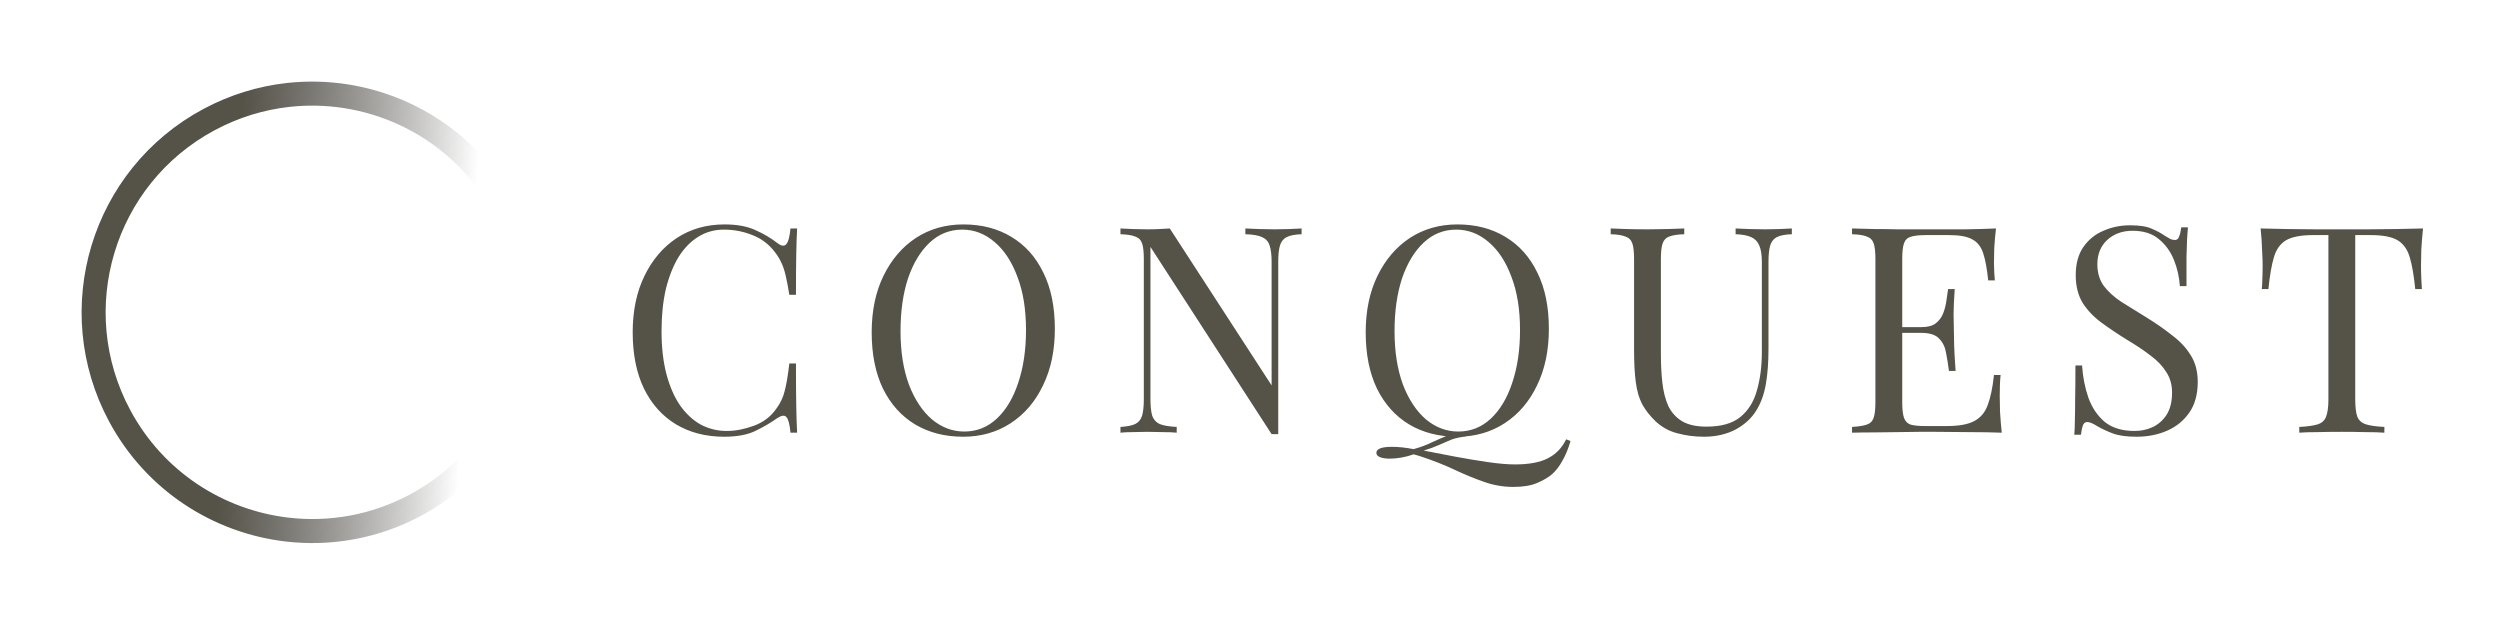
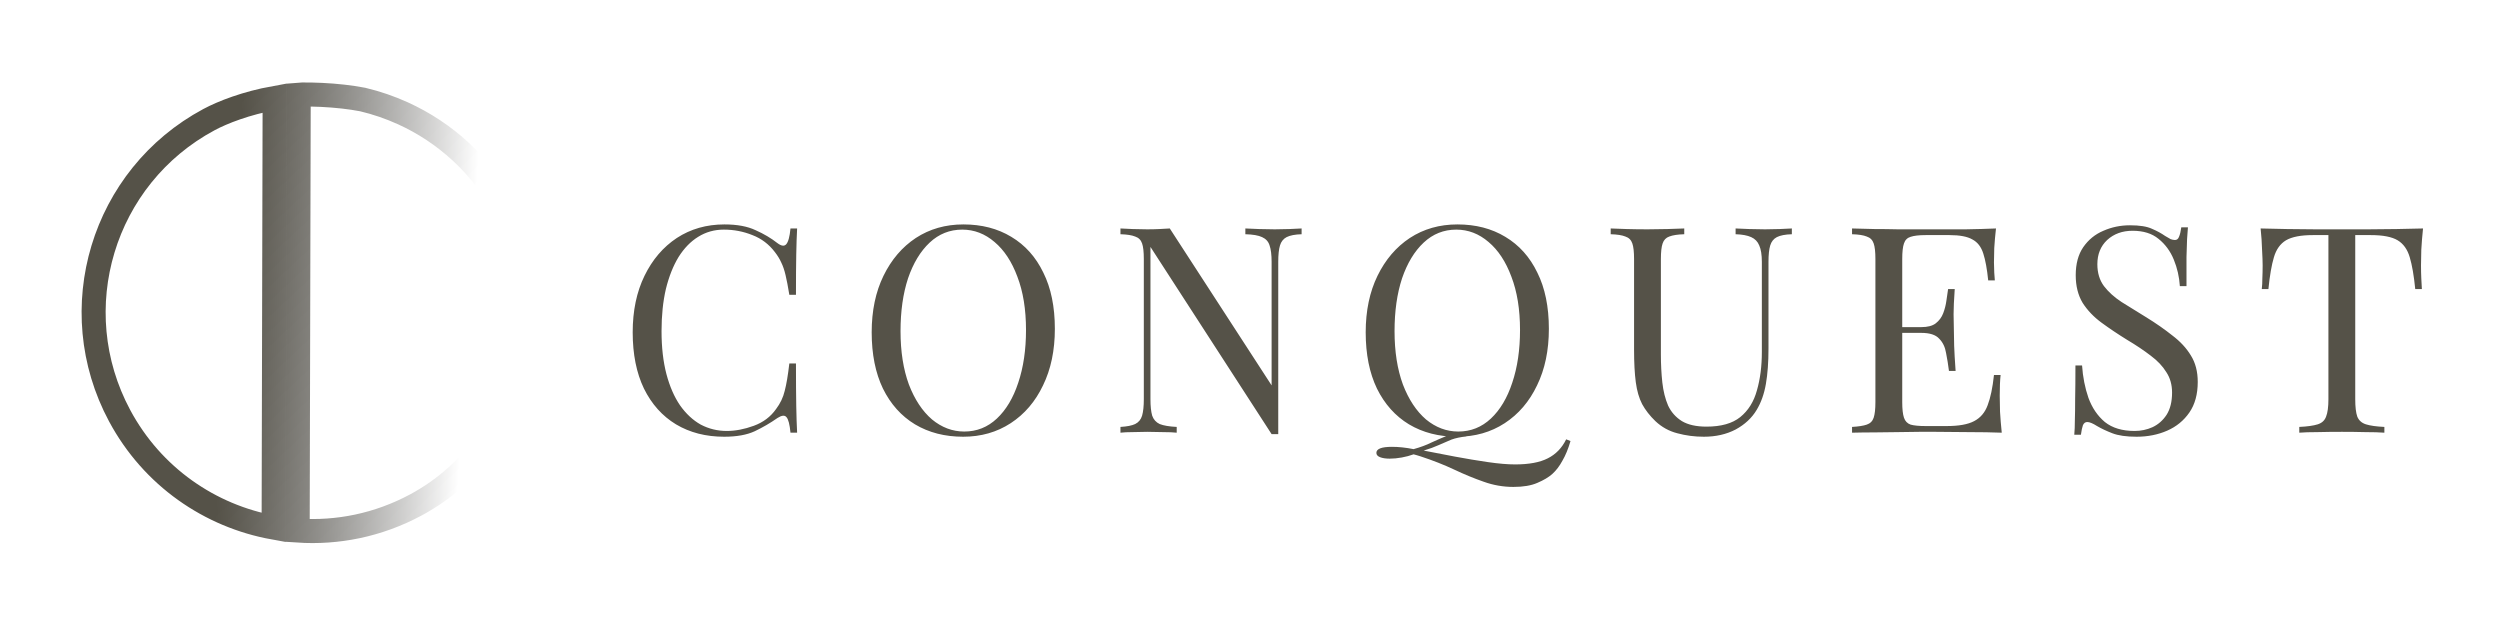
<svg xmlns="http://www.w3.org/2000/svg" width="104" height="26" viewBox="0 0 104 26" fill="none">
  <path d="M30.136 9.336C30.664 9.336 31.096 9.416 31.432 9.576C31.776 9.728 32.08 9.908 32.344 10.116C32.504 10.236 32.624 10.252 32.704 10.164C32.792 10.068 32.852 9.848 32.884 9.504H33.16C33.144 9.8 33.132 10.16 33.124 10.584C33.116 11.008 33.112 11.568 33.112 12.264H32.836C32.78 11.92 32.728 11.648 32.68 11.448C32.632 11.24 32.572 11.064 32.5 10.92C32.436 10.776 32.348 10.632 32.236 10.488C31.988 10.16 31.676 9.924 31.3 9.78C30.924 9.628 30.528 9.552 30.112 9.552C29.72 9.552 29.364 9.652 29.044 9.852C28.732 10.044 28.46 10.324 28.228 10.692C28.004 11.06 27.828 11.504 27.7 12.024C27.58 12.544 27.52 13.128 27.52 13.776C27.52 14.448 27.588 15.044 27.724 15.564C27.86 16.076 28.048 16.508 28.288 16.86C28.536 17.212 28.824 17.48 29.152 17.664C29.488 17.84 29.848 17.928 30.232 17.928C30.592 17.928 30.968 17.856 31.36 17.712C31.752 17.568 32.06 17.336 32.284 17.016C32.46 16.784 32.58 16.532 32.644 16.26C32.716 15.988 32.78 15.608 32.836 15.12H33.112C33.112 15.848 33.116 16.436 33.124 16.884C33.132 17.324 33.144 17.696 33.16 18H32.884C32.852 17.656 32.796 17.44 32.716 17.352C32.644 17.264 32.52 17.276 32.344 17.388C32.048 17.596 31.732 17.78 31.396 17.94C31.068 18.092 30.644 18.168 30.124 18.168C29.364 18.168 28.696 17.996 28.12 17.652C27.552 17.308 27.108 16.812 26.788 16.164C26.476 15.516 26.32 14.736 26.32 13.824C26.32 12.928 26.484 12.144 26.812 11.472C27.14 10.8 27.588 10.276 28.156 9.9C28.732 9.524 29.392 9.336 30.136 9.336ZM40.078 9.336C40.838 9.336 41.502 9.508 42.07 9.852C42.646 10.196 43.09 10.692 43.402 11.34C43.722 11.98 43.882 12.76 43.882 13.68C43.882 14.576 43.718 15.36 43.39 16.032C43.07 16.704 42.622 17.228 42.046 17.604C41.47 17.98 40.81 18.168 40.066 18.168C39.306 18.168 38.638 17.996 38.062 17.652C37.494 17.308 37.05 16.812 36.73 16.164C36.418 15.516 36.262 14.736 36.262 13.824C36.262 12.928 36.426 12.144 36.754 11.472C37.082 10.8 37.53 10.276 38.098 9.9C38.674 9.524 39.334 9.336 40.078 9.336ZM40.03 9.552C39.51 9.552 39.058 9.732 38.674 10.092C38.29 10.452 37.99 10.948 37.774 11.58C37.566 12.212 37.462 12.944 37.462 13.776C37.462 14.624 37.578 15.364 37.81 15.996C38.05 16.62 38.37 17.104 38.77 17.448C39.178 17.784 39.626 17.952 40.114 17.952C40.634 17.952 41.086 17.772 41.47 17.412C41.854 17.052 42.15 16.556 42.358 15.924C42.574 15.284 42.682 14.552 42.682 13.728C42.682 12.872 42.562 12.132 42.322 11.508C42.09 10.884 41.774 10.404 41.374 10.068C40.974 9.724 40.526 9.552 40.03 9.552ZM54.147 9.504V9.744C53.875 9.752 53.667 9.792 53.523 9.864C53.387 9.936 53.295 10.052 53.247 10.212C53.199 10.372 53.175 10.6 53.175 10.896V18.06C53.127 18.06 53.079 18.06 53.031 18.06C52.991 18.06 52.947 18.06 52.899 18.06L47.859 10.272V16.608C47.859 16.896 47.883 17.124 47.931 17.292C47.987 17.452 48.091 17.568 48.243 17.64C48.403 17.704 48.639 17.744 48.951 17.76V18C48.807 17.984 48.619 17.976 48.387 17.976C48.155 17.968 47.935 17.964 47.727 17.964C47.527 17.964 47.323 17.968 47.115 17.976C46.915 17.976 46.747 17.984 46.611 18V17.76C46.883 17.744 47.087 17.704 47.223 17.64C47.367 17.568 47.463 17.452 47.511 17.292C47.559 17.124 47.583 16.896 47.583 16.608V10.776C47.583 10.48 47.559 10.264 47.511 10.128C47.463 9.984 47.367 9.888 47.223 9.84C47.087 9.784 46.883 9.752 46.611 9.744V9.504C46.747 9.512 46.915 9.52 47.115 9.528C47.323 9.536 47.527 9.54 47.727 9.54C47.903 9.54 48.071 9.536 48.231 9.528C48.391 9.52 48.535 9.512 48.663 9.504L52.899 16.032V10.896C52.899 10.6 52.871 10.372 52.815 10.212C52.767 10.052 52.663 9.936 52.503 9.864C52.351 9.792 52.119 9.752 51.807 9.744V9.504C51.951 9.512 52.139 9.52 52.371 9.528C52.611 9.536 52.831 9.54 53.031 9.54C53.239 9.54 53.443 9.536 53.643 9.528C53.851 9.52 54.019 9.512 54.147 9.504ZM65.153 18.276L65.333 18.348C65.237 18.676 65.125 18.948 64.997 19.164C64.877 19.388 64.737 19.572 64.577 19.716C64.425 19.852 64.217 19.976 63.953 20.088C63.697 20.2 63.365 20.256 62.957 20.256C62.533 20.256 62.121 20.184 61.721 20.04C61.329 19.904 60.921 19.736 60.497 19.536C60.073 19.336 59.605 19.152 59.093 18.984C59.037 18.968 58.985 18.952 58.937 18.936C58.889 18.92 58.845 18.908 58.805 18.9C58.653 18.956 58.489 19 58.313 19.032C58.137 19.064 57.969 19.08 57.809 19.08C57.649 19.08 57.517 19.06 57.413 19.02C57.309 18.98 57.257 18.92 57.257 18.84C57.257 18.672 57.473 18.588 57.905 18.588C58.185 18.588 58.485 18.62 58.805 18.684C59.093 18.604 59.341 18.512 59.549 18.408C59.757 18.312 59.969 18.22 60.185 18.132C60.409 18.044 60.677 17.988 60.989 17.964L61.001 18.156C60.761 18.18 60.553 18.224 60.377 18.288C60.201 18.36 60.025 18.436 59.849 18.516C59.673 18.596 59.465 18.672 59.225 18.744C59.625 18.824 60.061 18.908 60.533 18.996C61.005 19.084 61.461 19.16 61.901 19.224C62.341 19.288 62.717 19.32 63.029 19.32C63.605 19.32 64.057 19.236 64.385 19.068C64.721 18.9 64.977 18.636 65.153 18.276ZM60.629 9.336C61.389 9.336 62.053 9.508 62.621 9.852C63.197 10.196 63.641 10.692 63.953 11.34C64.273 11.98 64.433 12.76 64.433 13.68C64.433 14.576 64.269 15.36 63.941 16.032C63.621 16.704 63.173 17.228 62.597 17.604C62.021 17.98 61.361 18.168 60.617 18.168C59.857 18.168 59.189 17.996 58.613 17.652C58.045 17.308 57.601 16.812 57.281 16.164C56.969 15.516 56.813 14.736 56.813 13.824C56.813 12.928 56.977 12.144 57.305 11.472C57.633 10.8 58.081 10.276 58.649 9.9C59.225 9.524 59.885 9.336 60.629 9.336ZM60.581 9.552C60.061 9.552 59.609 9.732 59.225 10.092C58.841 10.452 58.541 10.948 58.325 11.58C58.117 12.212 58.013 12.944 58.013 13.776C58.013 14.624 58.129 15.364 58.361 15.996C58.601 16.62 58.921 17.104 59.321 17.448C59.729 17.784 60.177 17.952 60.665 17.952C61.185 17.952 61.637 17.772 62.021 17.412C62.405 17.052 62.701 16.556 62.909 15.924C63.125 15.284 63.233 14.552 63.233 13.728C63.233 12.872 63.113 12.132 62.873 11.508C62.641 10.884 62.325 10.404 61.925 10.068C61.525 9.724 61.077 9.552 60.581 9.552ZM74.541 9.504V9.744C74.269 9.752 74.061 9.792 73.917 9.864C73.781 9.936 73.689 10.052 73.641 10.212C73.593 10.372 73.569 10.6 73.569 10.896V14.508C73.569 15.068 73.533 15.556 73.461 15.972C73.389 16.388 73.261 16.748 73.077 17.052C72.877 17.388 72.585 17.66 72.201 17.868C71.817 18.068 71.377 18.168 70.881 18.168C70.497 18.168 70.129 18.12 69.777 18.024C69.433 17.936 69.129 17.768 68.865 17.52C68.633 17.296 68.449 17.06 68.313 16.812C68.185 16.564 68.097 16.26 68.049 15.9C68.001 15.54 67.977 15.088 67.977 14.544V10.776C67.977 10.48 67.953 10.264 67.905 10.128C67.857 9.984 67.761 9.888 67.617 9.84C67.481 9.784 67.277 9.752 67.005 9.744V9.504C67.173 9.512 67.393 9.52 67.665 9.528C67.937 9.536 68.229 9.54 68.541 9.54C68.821 9.54 69.097 9.536 69.369 9.528C69.649 9.52 69.881 9.512 70.065 9.504V9.744C69.793 9.752 69.585 9.784 69.441 9.84C69.305 9.888 69.213 9.984 69.165 10.128C69.117 10.264 69.093 10.48 69.093 10.776V14.748C69.093 15.156 69.113 15.544 69.153 15.912C69.193 16.272 69.273 16.592 69.393 16.872C69.521 17.144 69.713 17.36 69.969 17.52C70.225 17.672 70.565 17.748 70.989 17.748C71.597 17.748 72.065 17.616 72.393 17.352C72.729 17.08 72.961 16.708 73.089 16.236C73.225 15.764 73.293 15.232 73.293 14.64V10.896C73.293 10.6 73.257 10.372 73.185 10.212C73.121 10.052 73.009 9.936 72.849 9.864C72.689 9.792 72.473 9.752 72.201 9.744V9.504C72.345 9.512 72.533 9.52 72.765 9.528C73.005 9.536 73.225 9.54 73.425 9.54C73.633 9.54 73.837 9.536 74.037 9.528C74.245 9.52 74.413 9.512 74.541 9.504ZM83.033 9.504C83.001 9.784 82.977 10.056 82.961 10.32C82.953 10.584 82.949 10.784 82.949 10.92C82.949 11.064 82.953 11.204 82.961 11.34C82.969 11.468 82.977 11.576 82.985 11.664H82.709C82.661 11.192 82.593 10.82 82.505 10.548C82.417 10.268 82.265 10.072 82.049 9.96C81.841 9.84 81.525 9.78 81.101 9.78H80.105C79.833 9.78 79.625 9.804 79.481 9.852C79.345 9.892 79.253 9.984 79.205 10.128C79.157 10.264 79.133 10.48 79.133 10.776V16.728C79.133 17.016 79.157 17.232 79.205 17.376C79.253 17.52 79.345 17.616 79.481 17.664C79.625 17.704 79.833 17.724 80.105 17.724H80.981C81.485 17.724 81.865 17.656 82.121 17.52C82.385 17.384 82.573 17.164 82.685 16.86C82.805 16.548 82.893 16.128 82.949 15.6H83.225C83.201 15.816 83.189 16.104 83.189 16.464C83.189 16.616 83.193 16.836 83.201 17.124C83.217 17.404 83.241 17.696 83.273 18C82.865 17.984 82.405 17.976 81.893 17.976C81.381 17.968 80.925 17.964 80.525 17.964C80.349 17.964 80.121 17.964 79.841 17.964C79.569 17.964 79.273 17.968 78.953 17.976C78.633 17.976 78.309 17.98 77.981 17.988C77.653 17.988 77.341 17.992 77.045 18V17.76C77.317 17.744 77.521 17.712 77.657 17.664C77.801 17.616 77.897 17.52 77.945 17.376C77.993 17.232 78.017 17.016 78.017 16.728V10.776C78.017 10.48 77.993 10.264 77.945 10.128C77.897 9.984 77.801 9.888 77.657 9.84C77.521 9.784 77.317 9.752 77.045 9.744V9.504C77.341 9.512 77.653 9.52 77.981 9.528C78.309 9.528 78.633 9.532 78.953 9.54C79.273 9.54 79.569 9.54 79.841 9.54C80.121 9.54 80.349 9.54 80.525 9.54C80.893 9.54 81.309 9.54 81.773 9.54C82.245 9.532 82.665 9.52 83.033 9.504ZM80.969 13.608C80.969 13.608 80.969 13.648 80.969 13.728C80.969 13.808 80.969 13.848 80.969 13.848H78.773C78.773 13.848 78.773 13.808 78.773 13.728C78.773 13.648 78.773 13.608 78.773 13.608H80.969ZM81.317 12.024C81.285 12.48 81.269 12.828 81.269 13.068C81.277 13.308 81.281 13.528 81.281 13.728C81.281 13.928 81.285 14.148 81.293 14.388C81.301 14.628 81.321 14.976 81.353 15.432H81.077C81.045 15.176 81.005 14.928 80.957 14.688C80.917 14.44 80.821 14.24 80.669 14.088C80.525 13.928 80.277 13.848 79.925 13.848V13.608C80.189 13.608 80.389 13.556 80.525 13.452C80.669 13.34 80.773 13.2 80.837 13.032C80.901 12.864 80.945 12.692 80.969 12.516C80.993 12.332 81.017 12.168 81.041 12.024H81.317ZM88.606 9.372C89.006 9.372 89.31 9.42 89.518 9.516C89.726 9.604 89.91 9.704 90.07 9.816C90.166 9.872 90.242 9.916 90.298 9.948C90.362 9.972 90.422 9.984 90.478 9.984C90.558 9.984 90.614 9.94 90.646 9.852C90.686 9.764 90.718 9.632 90.742 9.456H91.018C91.01 9.592 90.998 9.756 90.982 9.948C90.974 10.132 90.966 10.38 90.958 10.692C90.958 10.996 90.958 11.4 90.958 11.904H90.682C90.658 11.52 90.574 11.152 90.43 10.8C90.286 10.448 90.074 10.16 89.794 9.936C89.522 9.712 89.162 9.6 88.714 9.6C88.29 9.6 87.938 9.728 87.658 9.984C87.386 10.24 87.25 10.576 87.25 10.992C87.25 11.352 87.342 11.656 87.526 11.904C87.71 12.144 87.954 12.364 88.258 12.564C88.57 12.756 88.906 12.964 89.266 13.188C89.682 13.444 90.05 13.7 90.37 13.956C90.698 14.204 90.954 14.48 91.138 14.784C91.33 15.088 91.426 15.456 91.426 15.888C91.426 16.4 91.31 16.824 91.078 17.16C90.846 17.496 90.538 17.748 90.154 17.916C89.77 18.084 89.346 18.168 88.882 18.168C88.458 18.168 88.122 18.12 87.874 18.024C87.626 17.928 87.414 17.828 87.238 17.724C87.062 17.612 86.926 17.556 86.83 17.556C86.75 17.556 86.69 17.6 86.65 17.688C86.618 17.776 86.59 17.908 86.566 18.084H86.29C86.306 17.916 86.314 17.72 86.314 17.496C86.322 17.264 86.326 16.964 86.326 16.596C86.334 16.228 86.338 15.764 86.338 15.204H86.614C86.646 15.684 86.734 16.132 86.878 16.548C87.03 16.964 87.258 17.3 87.562 17.556C87.874 17.804 88.286 17.928 88.798 17.928C89.062 17.928 89.31 17.876 89.542 17.772C89.782 17.66 89.978 17.488 90.13 17.256C90.282 17.016 90.358 16.708 90.358 16.332C90.358 16.004 90.278 15.72 90.118 15.48C89.966 15.232 89.75 15.004 89.47 14.796C89.19 14.58 88.862 14.36 88.486 14.136C88.11 13.904 87.758 13.668 87.43 13.428C87.102 13.188 86.838 12.912 86.638 12.6C86.446 12.28 86.35 11.896 86.35 11.448C86.35 10.976 86.454 10.588 86.662 10.284C86.878 9.972 87.158 9.744 87.502 9.6C87.846 9.448 88.214 9.372 88.606 9.372ZM100.798 9.504C100.766 9.808 100.742 10.104 100.726 10.392C100.718 10.672 100.714 10.888 100.714 11.04C100.714 11.232 100.718 11.412 100.726 11.58C100.734 11.748 100.742 11.896 100.75 12.024H100.474C100.418 11.464 100.342 11.024 100.246 10.704C100.15 10.376 99.982 10.14 99.742 9.996C99.502 9.852 99.13 9.78 98.626 9.78H97.978V16.608C97.978 16.928 98.006 17.168 98.062 17.328C98.126 17.488 98.246 17.596 98.422 17.652C98.598 17.708 98.854 17.744 99.19 17.76V18C98.982 17.984 98.718 17.976 98.398 17.976C98.078 17.968 97.754 17.964 97.426 17.964C97.066 17.964 96.726 17.968 96.406 17.976C96.094 17.976 95.842 17.984 95.65 18V17.76C95.986 17.744 96.242 17.708 96.418 17.652C96.594 17.596 96.71 17.488 96.766 17.328C96.83 17.168 96.862 16.928 96.862 16.608V9.78H96.214C95.718 9.78 95.346 9.852 95.098 9.996C94.858 10.14 94.69 10.376 94.594 10.704C94.498 11.024 94.422 11.464 94.366 12.024H94.09C94.106 11.896 94.114 11.748 94.114 11.58C94.122 11.412 94.126 11.232 94.126 11.04C94.126 10.888 94.118 10.672 94.102 10.392C94.094 10.104 94.074 9.808 94.042 9.504C94.378 9.512 94.742 9.52 95.134 9.528C95.534 9.536 95.934 9.54 96.334 9.54C96.734 9.54 97.098 9.54 97.426 9.54C97.754 9.54 98.114 9.54 98.506 9.54C98.906 9.54 99.306 9.536 99.706 9.528C100.106 9.52 100.47 9.512 100.798 9.504Z" fill="#555248" />
-   <path d="M21.01 8.694C21.821 10.207 22.16 11.844 22.08 13.44C21.926 16.522 20.207 19.447 17.292 21.01C15.588 21.924 13.724 22.239 11.94 22.03C9.085 21.695 6.436 20.016 4.976 17.292C2.602 12.864 4.266 7.35 8.694 4.976C9.748 4.411 10.863 4.075 11.982 3.95C13.622 3.767 15.273 4.038 16.754 4.71C18.51 5.506 20.028 6.863 21.01 8.694Z" stroke="url(#paint0_linear_0_495)" />
+   <path d="M21.682 15.534C21.103 17.376 19.814 19.658 17.292 21.01C15.728 21.849 14.031 22.183 12.383 22.071L12.426 3.943C12.478 3.939 12.53 3.935 12.582 3.931C13.068 3.928 13.666 3.949 14.28 4.019C14.554 4.05 14.825 4.09 15.086 4.14C15.659 4.276 16.217 4.467 16.754 4.71C18.51 5.506 20.028 6.863 21.01 8.694C21.82 10.206 22.16 11.842 22.08 13.437C22.047 13.975 21.927 14.716 21.682 15.534ZM11.425 4.075L11.383 21.947C8.744 21.471 6.341 19.838 4.976 17.292C2.602 12.864 4.266 7.35 8.694 4.976C9.267 4.669 10.246 4.288 11.425 4.075Z" stroke="url(#paint0_linear_0_495)" />
  <defs>
    <linearGradient id="paint0_linear_0_495" x1="3.756" y1="11.723" x2="23.965" y2="12.992" gradientUnits="userSpaceOnUse">
      <stop offset="0.288" stop-color="#555248" />
      <stop offset="0.78" stop-color="#1B1A17" stop-opacity="0" />
    </linearGradient>
  </defs>
</svg>
